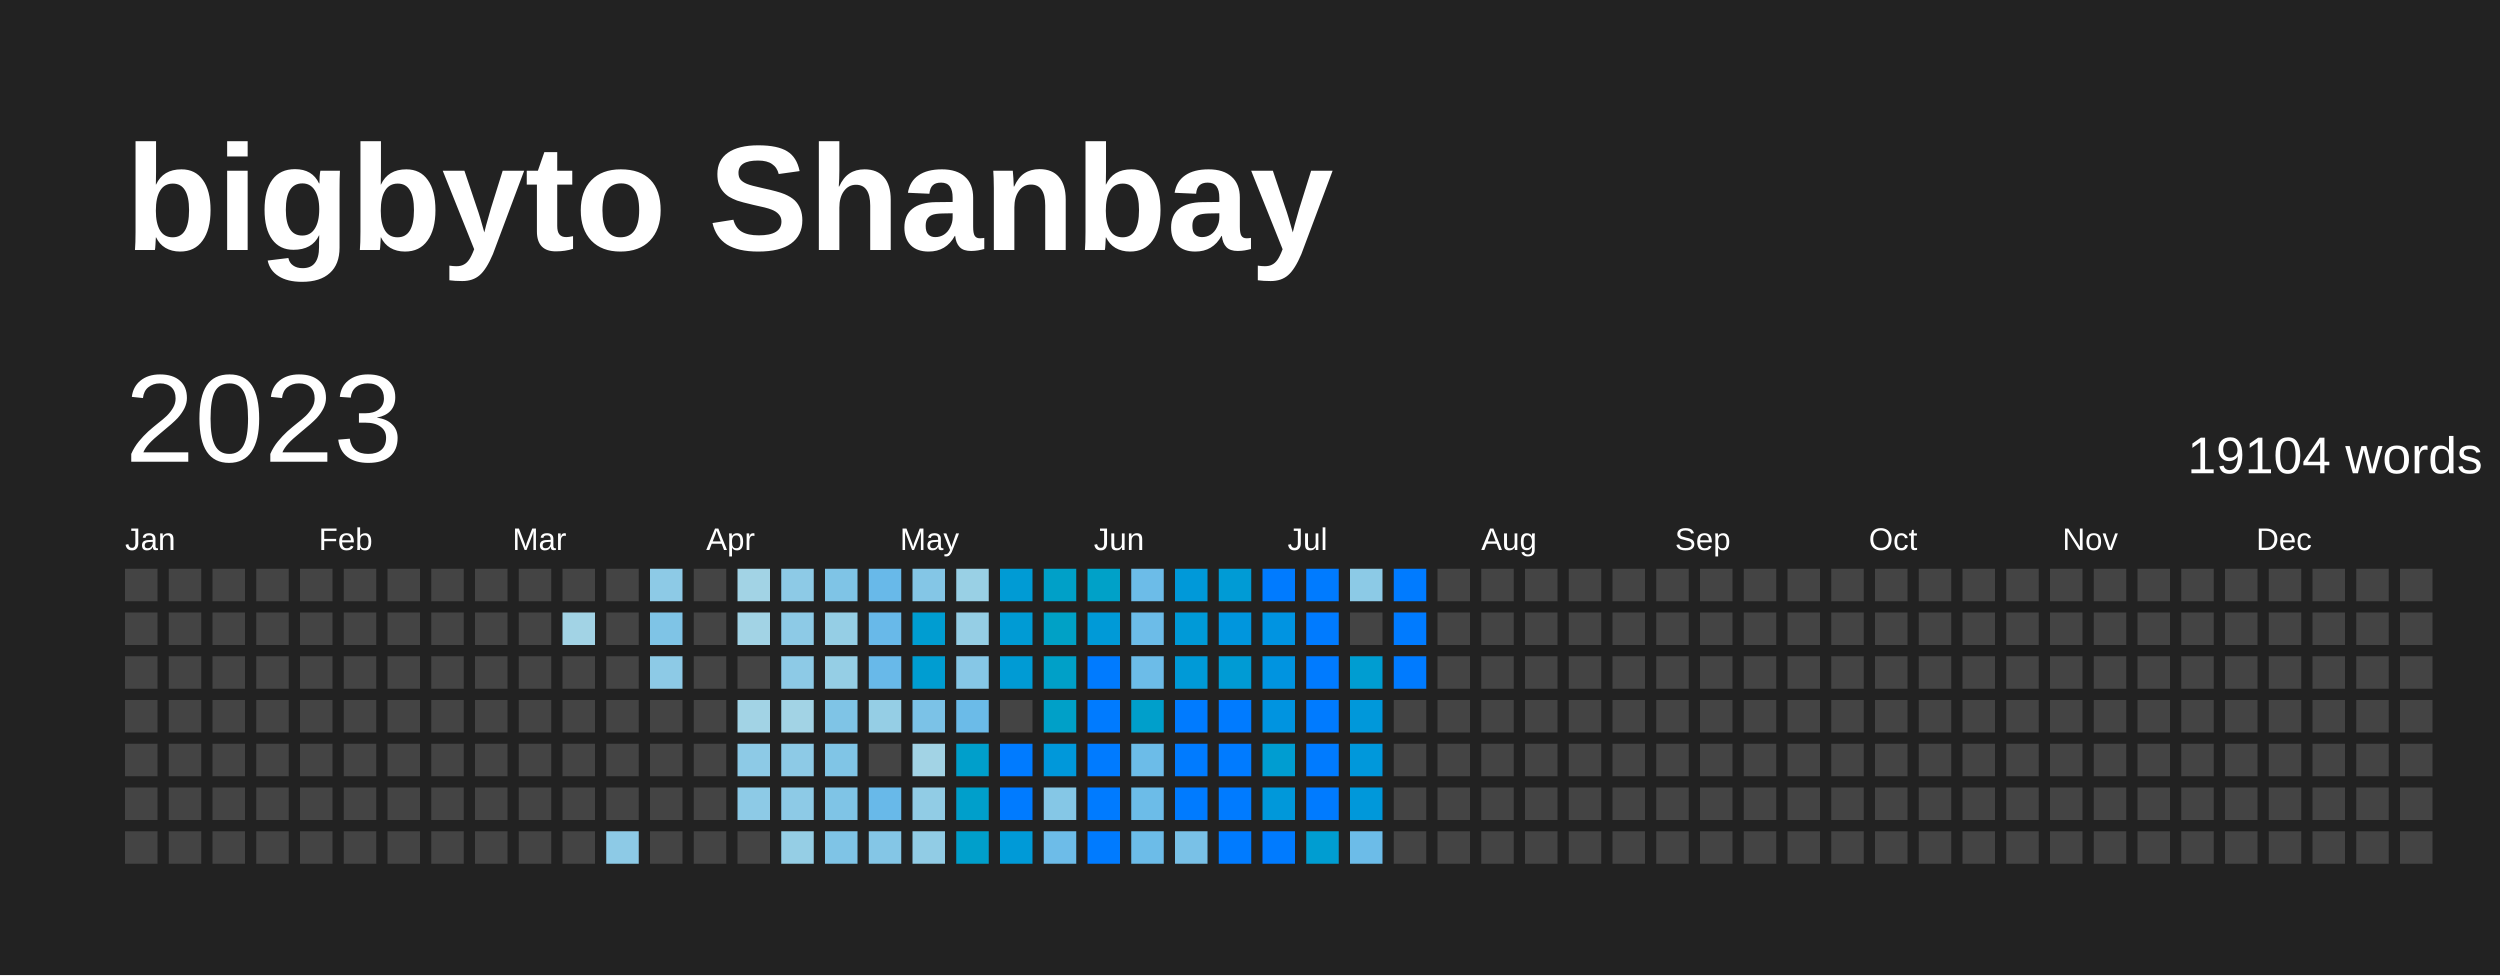
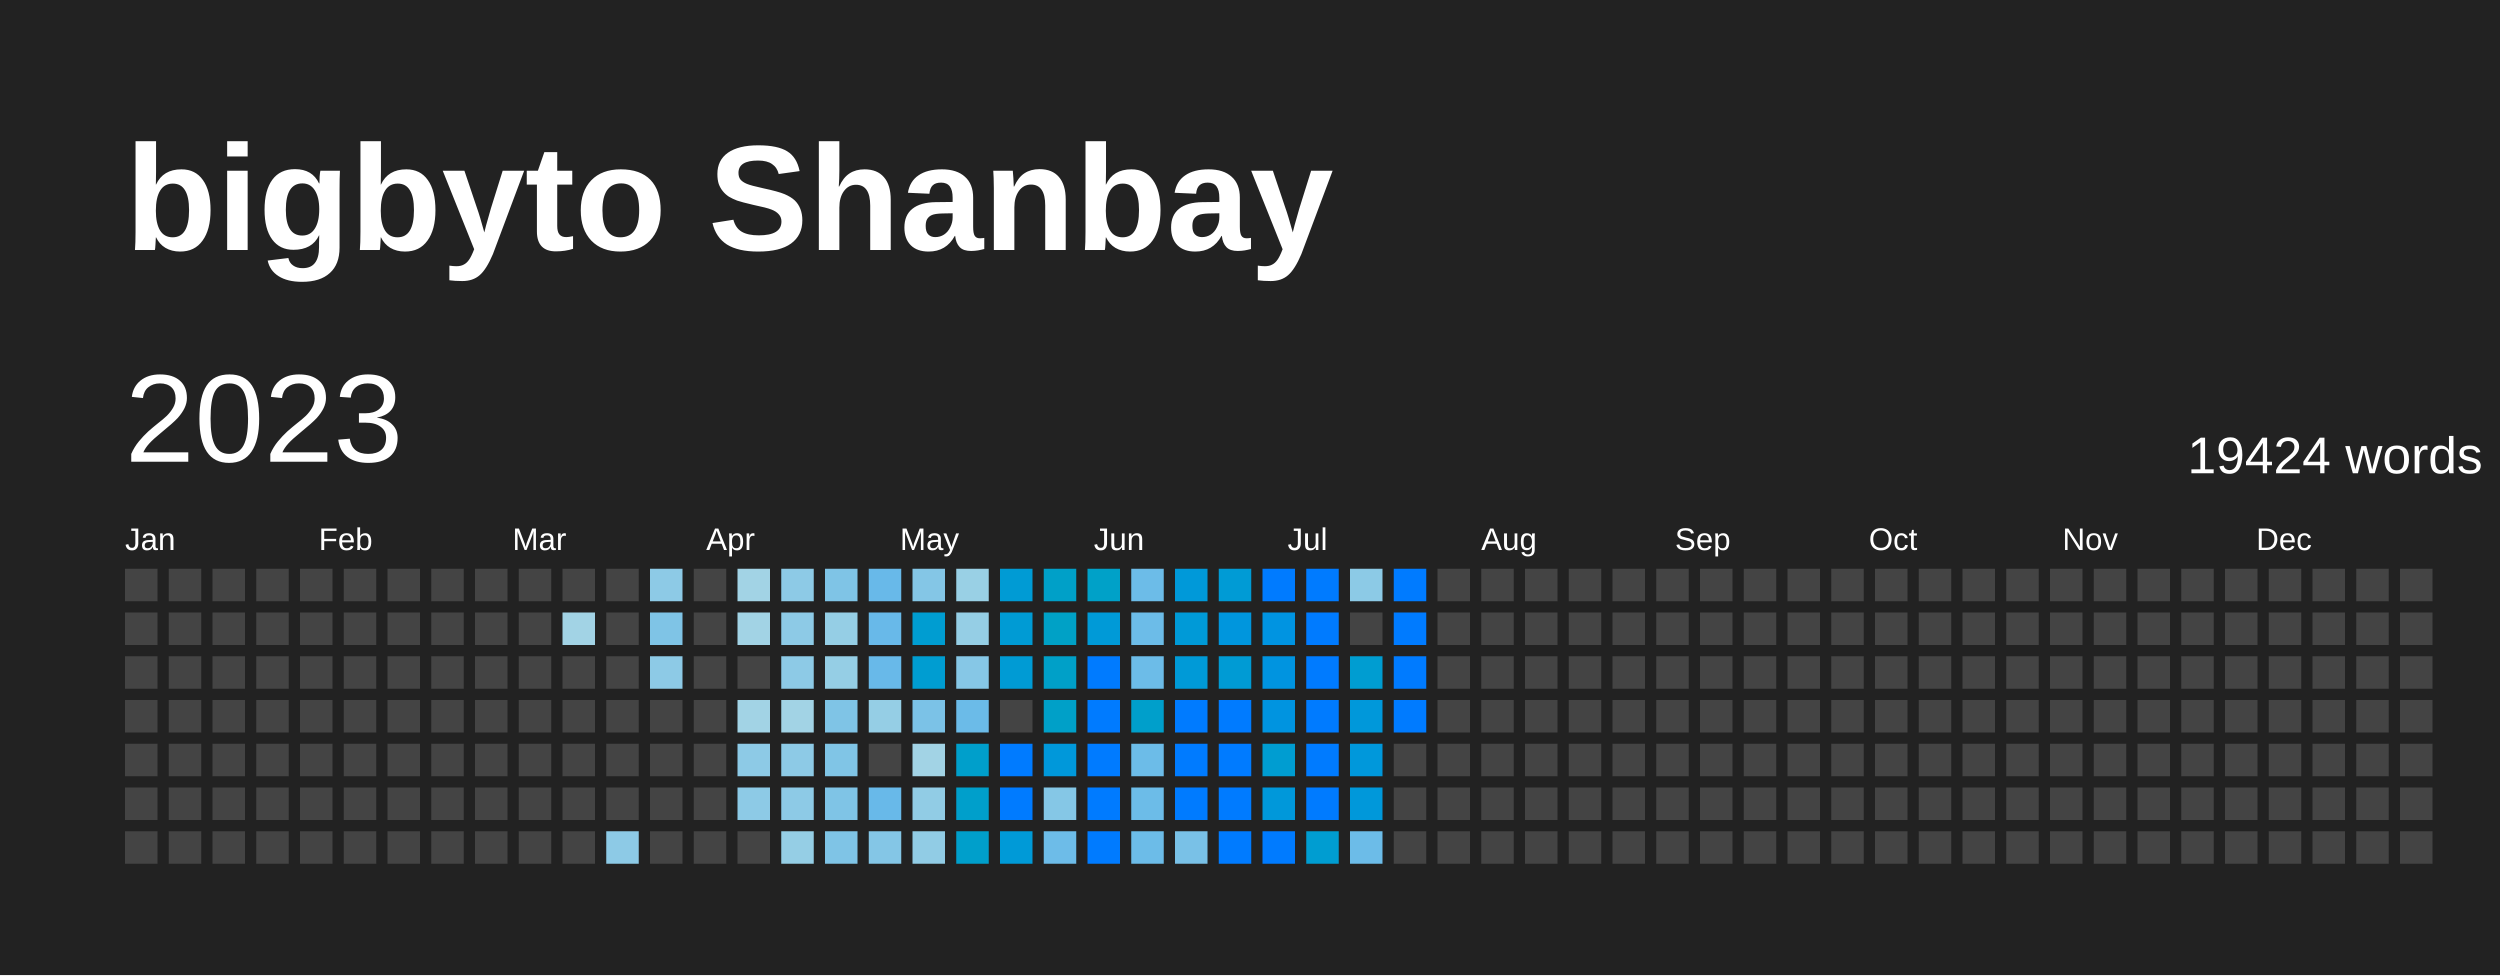
<svg xmlns="http://www.w3.org/2000/svg" baseProfile="full" height="78mm" version="1.1" viewBox="0,0,200,78" width="200mm">
  <defs />
  <rect fill="#222222" height="78" width="200" x="0" y="0" />
  <text fill="#FFFFFF" style="font-size:12px; font-family:Arial; font-weight:bold;" x="10" y="20">bigbyto Shanbay</text>
  <text dominant-baseline="hanging" fill="#FFFFFF" style="font-size:10.0px; font-family:Arial;" x="10" y="30">2023</text>
-   <text dominant-baseline="hanging" fill="#FFFFFF" style="font-size:4.125px; font-family:Arial;" x="175" y="35">19104 words</text>
+   <text dominant-baseline="hanging" fill="#FFFFFF" style="font-size:4.125px; font-family:Arial;" x="175" y="35">19424 words</text>
  <text fill="#FFFFFF" style="font-size:2.5px; font-family:Arial" x="10.0" y="44">Jan</text>
  <text fill="#FFFFFF" style="font-size:2.5px; font-family:Arial" x="25.5" y="44">Feb</text>
  <text fill="#FFFFFF" style="font-size:2.5px; font-family:Arial" x="41.0" y="44">Mar</text>
  <text fill="#FFFFFF" style="font-size:2.5px; font-family:Arial" x="56.5" y="44">Apr</text>
  <text fill="#FFFFFF" style="font-size:2.5px; font-family:Arial" x="72.0" y="44">May</text>
  <text fill="#FFFFFF" style="font-size:2.5px; font-family:Arial" x="87.5" y="44">Jun</text>
  <text fill="#FFFFFF" style="font-size:2.5px; font-family:Arial" x="103.0" y="44">Jul</text>
  <text fill="#FFFFFF" style="font-size:2.5px; font-family:Arial" x="118.5" y="44">Aug</text>
  <text fill="#FFFFFF" style="font-size:2.5px; font-family:Arial" x="134.0" y="44">Sep</text>
  <text fill="#FFFFFF" style="font-size:2.5px; font-family:Arial" x="149.5" y="44">Oct</text>
  <text fill="#FFFFFF" style="font-size:2.5px; font-family:Arial" x="165.0" y="44">Nov</text>
  <text fill="#FFFFFF" style="font-size:2.5px; font-family:Arial" x="180.5" y="44">Dec</text>
  <rect fill="#444444" height="2.6" width="2.6" x="10.0" y="45.5" />
  <rect fill="#444444" height="2.6" width="2.6" x="10.0" y="49.0" />
  <rect fill="#444444" height="2.6" width="2.6" x="10.0" y="52.5" />
  <rect fill="#444444" height="2.6" width="2.6" x="10.0" y="56.0" />
  <rect fill="#444444" height="2.6" width="2.6" x="10.0" y="59.5" />
  <rect fill="#444444" height="2.6" width="2.6" x="10.0" y="63.0" />
  <rect fill="#444444" height="2.6" width="2.6" x="10.0" y="66.5" />
  <rect fill="#444444" height="2.6" width="2.6" x="13.5" y="45.5" />
  <rect fill="#444444" height="2.6" width="2.6" x="13.5" y="49.0" />
  <rect fill="#444444" height="2.6" width="2.6" x="13.5" y="52.5" />
  <rect fill="#444444" height="2.6" width="2.6" x="13.5" y="56.0" />
  <rect fill="#444444" height="2.6" width="2.6" x="13.5" y="59.5" />
  <rect fill="#444444" height="2.6" width="2.6" x="13.5" y="63.0" />
  <rect fill="#444444" height="2.6" width="2.6" x="13.5" y="66.5" />
  <rect fill="#444444" height="2.6" width="2.6" x="17.0" y="45.5" />
  <rect fill="#444444" height="2.6" width="2.6" x="17.0" y="49.0" />
  <rect fill="#444444" height="2.6" width="2.6" x="17.0" y="52.5" />
  <rect fill="#444444" height="2.6" width="2.6" x="17.0" y="56.0" />
  <rect fill="#444444" height="2.6" width="2.6" x="17.0" y="59.5" />
  <rect fill="#444444" height="2.6" width="2.6" x="17.0" y="63.0" />
  <rect fill="#444444" height="2.6" width="2.6" x="17.0" y="66.5" />
  <rect fill="#444444" height="2.6" width="2.6" x="20.5" y="45.5" />
  <rect fill="#444444" height="2.6" width="2.6" x="20.5" y="49.0" />
  <rect fill="#444444" height="2.6" width="2.6" x="20.5" y="52.5" />
  <rect fill="#444444" height="2.6" width="2.6" x="20.5" y="56.0" />
  <rect fill="#444444" height="2.6" width="2.6" x="20.5" y="59.5" />
  <rect fill="#444444" height="2.6" width="2.6" x="20.5" y="63.0" />
  <rect fill="#444444" height="2.6" width="2.6" x="20.5" y="66.5" />
  <rect fill="#444444" height="2.6" width="2.6" x="24.0" y="45.5" />
  <rect fill="#444444" height="2.6" width="2.6" x="24.0" y="49.0" />
  <rect fill="#444444" height="2.6" width="2.6" x="24.0" y="52.5" />
  <rect fill="#444444" height="2.6" width="2.6" x="24.0" y="56.0" />
  <rect fill="#444444" height="2.6" width="2.6" x="24.0" y="59.5" />
  <rect fill="#444444" height="2.6" width="2.6" x="24.0" y="63.0" />
  <rect fill="#444444" height="2.6" width="2.6" x="24.0" y="66.5" />
  <rect fill="#444444" height="2.6" width="2.6" x="27.5" y="45.5" />
  <rect fill="#444444" height="2.6" width="2.6" x="27.5" y="49.0" />
  <rect fill="#444444" height="2.6" width="2.6" x="27.5" y="52.5" />
  <rect fill="#444444" height="2.6" width="2.6" x="27.5" y="56.0" />
  <rect fill="#444444" height="2.6" width="2.6" x="27.5" y="59.5" />
  <rect fill="#444444" height="2.6" width="2.6" x="27.5" y="63.0" />
  <rect fill="#444444" height="2.6" width="2.6" x="27.5" y="66.5" />
  <rect fill="#444444" height="2.6" width="2.6" x="31.0" y="45.5" />
  <rect fill="#444444" height="2.6" width="2.6" x="31.0" y="49.0" />
  <rect fill="#444444" height="2.6" width="2.6" x="31.0" y="52.5" />
  <rect fill="#444444" height="2.6" width="2.6" x="31.0" y="56.0" />
  <rect fill="#444444" height="2.6" width="2.6" x="31.0" y="59.5" />
  <rect fill="#444444" height="2.6" width="2.6" x="31.0" y="63.0" />
  <rect fill="#444444" height="2.6" width="2.6" x="31.0" y="66.5" />
  <rect fill="#444444" height="2.6" width="2.6" x="34.5" y="45.5" />
  <rect fill="#444444" height="2.6" width="2.6" x="34.5" y="49.0" />
  <rect fill="#444444" height="2.6" width="2.6" x="34.5" y="52.5" />
  <rect fill="#444444" height="2.6" width="2.6" x="34.5" y="56.0" />
  <rect fill="#444444" height="2.6" width="2.6" x="34.5" y="59.5" />
  <rect fill="#444444" height="2.6" width="2.6" x="34.5" y="63.0" />
  <rect fill="#444444" height="2.6" width="2.6" x="34.5" y="66.5" />
  <rect fill="#444444" height="2.6" width="2.6" x="38.0" y="45.5" />
  <rect fill="#444444" height="2.6" width="2.6" x="38.0" y="49.0" />
  <rect fill="#444444" height="2.6" width="2.6" x="38.0" y="52.5" />
  <rect fill="#444444" height="2.6" width="2.6" x="38.0" y="56.0" />
  <rect fill="#444444" height="2.6" width="2.6" x="38.0" y="59.5" />
  <rect fill="#444444" height="2.6" width="2.6" x="38.0" y="63.0" />
  <rect fill="#444444" height="2.6" width="2.6" x="38.0" y="66.5" />
  <rect fill="#444444" height="2.6" width="2.6" x="41.5" y="45.5" />
  <rect fill="#444444" height="2.6" width="2.6" x="41.5" y="49.0" />
  <rect fill="#444444" height="2.6" width="2.6" x="41.5" y="52.5" />
  <rect fill="#444444" height="2.6" width="2.6" x="41.5" y="56.0" />
  <rect fill="#444444" height="2.6" width="2.6" x="41.5" y="59.5" />
  <rect fill="#444444" height="2.6" width="2.6" x="41.5" y="63.0" />
  <rect fill="#444444" height="2.6" width="2.6" x="41.5" y="66.5" />
  <rect fill="#444444" height="2.6" width="2.6" x="45.0" y="45.5" />
  <rect fill="#a2d3e5" height="2.6" width="2.6" x="45.0" y="49.0" />
  <rect fill="#444444" height="2.6" width="2.6" x="45.0" y="52.5" />
  <rect fill="#444444" height="2.6" width="2.6" x="45.0" y="56.0" />
  <rect fill="#444444" height="2.6" width="2.6" x="45.0" y="59.5" />
  <rect fill="#444444" height="2.6" width="2.6" x="45.0" y="63.0" />
  <rect fill="#444444" height="2.6" width="2.6" x="45.0" y="66.5" />
  <rect fill="#444444" height="2.6" width="2.6" x="48.5" y="45.5" />
  <rect fill="#444444" height="2.6" width="2.6" x="48.5" y="49.0" />
  <rect fill="#444444" height="2.6" width="2.6" x="48.5" y="52.5" />
  <rect fill="#444444" height="2.6" width="2.6" x="48.5" y="56.0" />
  <rect fill="#444444" height="2.6" width="2.6" x="48.5" y="59.5" />
  <rect fill="#444444" height="2.6" width="2.6" x="48.5" y="63.0" />
  <rect fill="#8dcae6" height="2.6" width="2.6" x="48.5" y="66.5" />
  <rect fill="#8dcae6" height="2.6" width="2.6" x="52.0" y="45.5" />
  <rect fill="#7fc4e6" height="2.6" width="2.6" x="52.0" y="49.0" />
  <rect fill="#8dcae6" height="2.6" width="2.6" x="52.0" y="52.5" />
  <rect fill="#444444" height="2.6" width="2.6" x="52.0" y="56.0" />
  <rect fill="#444444" height="2.6" width="2.6" x="52.0" y="59.5" />
  <rect fill="#444444" height="2.6" width="2.6" x="52.0" y="63.0" />
  <rect fill="#444444" height="2.6" width="2.6" x="52.0" y="66.5" />
  <rect fill="#444444" height="2.6" width="2.6" x="55.5" y="45.5" />
  <rect fill="#444444" height="2.6" width="2.6" x="55.5" y="49.0" />
  <rect fill="#444444" height="2.6" width="2.6" x="55.5" y="52.5" />
  <rect fill="#444444" height="2.6" width="2.6" x="55.5" y="56.0" />
  <rect fill="#444444" height="2.6" width="2.6" x="55.5" y="59.5" />
  <rect fill="#444444" height="2.6" width="2.6" x="55.5" y="63.0" />
  <rect fill="#444444" height="2.6" width="2.6" x="55.5" y="66.5" />
  <rect fill="#a2d3e5" height="2.6" width="2.6" x="59.0" y="45.5" />
  <rect fill="#a2d3e5" height="2.6" width="2.6" x="59.0" y="49.0" />
  <rect fill="#444444" height="2.6" width="2.6" x="59.0" y="52.5" />
  <rect fill="#a2d3e5" height="2.6" width="2.6" x="59.0" y="56.0" />
  <rect fill="#8dcae6" height="2.6" width="2.6" x="59.0" y="59.5" />
  <rect fill="#8dcae6" height="2.6" width="2.6" x="59.0" y="63.0" />
  <rect fill="#444444" height="2.6" width="2.6" x="59.0" y="66.5" />
  <rect fill="#8dcae6" height="2.6" width="2.6" x="62.5" y="45.5" />
  <rect fill="#8dcae6" height="2.6" width="2.6" x="62.5" y="49.0" />
  <rect fill="#8dcae6" height="2.6" width="2.6" x="62.5" y="52.5" />
  <rect fill="#a2d3e5" height="2.6" width="2.6" x="62.5" y="56.0" />
  <rect fill="#8dcae6" height="2.6" width="2.6" x="62.5" y="59.5" />
  <rect fill="#8dcae6" height="2.6" width="2.6" x="62.5" y="63.0" />
  <rect fill="#95cee5" height="2.6" width="2.6" x="62.5" y="66.5" />
  <rect fill="#7fc4e6" height="2.6" width="2.6" x="66.0" y="45.5" />
  <rect fill="#95cee5" height="2.6" width="2.6" x="66.0" y="49.0" />
  <rect fill="#95cee5" height="2.6" width="2.6" x="66.0" y="52.5" />
  <rect fill="#7fc4e6" height="2.6" width="2.6" x="66.0" y="56.0" />
  <rect fill="#80c5e6" height="2.6" width="2.6" x="66.0" y="59.5" />
  <rect fill="#7fc4e6" height="2.6" width="2.6" x="66.0" y="63.0" />
  <rect fill="#7fc4e6" height="2.6" width="2.6" x="66.0" y="66.5" />
  <rect fill="#68b9e9" height="2.6" width="2.6" x="69.5" y="45.5" />
  <rect fill="#68b9e9" height="2.6" width="2.6" x="69.5" y="49.0" />
  <rect fill="#68b9e9" height="2.6" width="2.6" x="69.5" y="52.5" />
  <rect fill="#95cee5" height="2.6" width="2.6" x="69.5" y="56.0" />
  <rect fill="#444444" height="2.6" width="2.6" x="69.5" y="59.5" />
  <rect fill="#68b9e9" height="2.6" width="2.6" x="69.5" y="63.0" />
  <rect fill="#84c6e6" height="2.6" width="2.6" x="69.5" y="66.5" />
  <rect fill="#84c6e6" height="2.6" width="2.6" x="73.0" y="45.5" />
  <rect fill="#009dd1" height="2.6" width="2.6" x="73.0" y="49.0" />
  <rect fill="#009dd1" height="2.6" width="2.6" x="73.0" y="52.5" />
  <rect fill="#7bc2e7" height="2.6" width="2.6" x="73.0" y="56.0" />
  <rect fill="#a2d3e5" height="2.6" width="2.6" x="73.0" y="59.5" />
  <rect fill="#91cce5" height="2.6" width="2.6" x="73.0" y="63.0" />
  <rect fill="#91cce5" height="2.6" width="2.6" x="73.0" y="66.5" />
  <rect fill="#99d0e5" height="2.6" width="2.6" x="76.5" y="45.5" />
  <rect fill="#95cee5" height="2.6" width="2.6" x="76.5" y="49.0" />
  <rect fill="#86c7e6" height="2.6" width="2.6" x="76.5" y="52.5" />
  <rect fill="#6bbbe8" height="2.6" width="2.6" x="76.5" y="56.0" />
  <rect fill="#009fcb" height="2.6" width="2.6" x="76.5" y="59.5" />
  <rect fill="#009fcb" height="2.6" width="2.6" x="76.5" y="63.0" />
  <rect fill="#009fcb" height="2.6" width="2.6" x="76.5" y="66.5" />
  <rect fill="#009bd4" height="2.6" width="2.6" x="80.0" y="45.5" />
  <rect fill="#009bd4" height="2.6" width="2.6" x="80.0" y="49.0" />
  <rect fill="#009bd4" height="2.6" width="2.6" x="80.0" y="52.5" />
  <rect fill="#444444" height="2.6" width="2.6" x="80.0" y="56.0" />
  <rect fill="#007BFF" height="2.6" width="2.6" x="80.0" y="59.5" />
  <rect fill="#007BFF" height="2.6" width="2.6" x="80.0" y="63.0" />
  <rect fill="#009ad7" height="2.6" width="2.6" x="80.0" y="66.5" />
  <rect fill="#00a0c8" height="2.6" width="2.6" x="83.5" y="45.5" />
  <rect fill="#00a1c6" height="2.6" width="2.6" x="83.5" y="49.0" />
  <rect fill="#00a0c8" height="2.6" width="2.6" x="83.5" y="52.5" />
  <rect fill="#00a0c8" height="2.6" width="2.6" x="83.5" y="56.0" />
  <rect fill="#0098da" height="2.6" width="2.6" x="83.5" y="59.5" />
  <rect fill="#85c7e6" height="2.6" width="2.6" x="83.5" y="63.0" />
  <rect fill="#6dbce8" height="2.6" width="2.6" x="83.5" y="66.5" />
  <rect fill="#00a1c8" height="2.6" width="2.6" x="87.0" y="45.5" />
  <rect fill="#009ad7" height="2.6" width="2.6" x="87.0" y="49.0" />
  <rect fill="#007BFF" height="2.6" width="2.6" x="87.0" y="52.5" />
  <rect fill="#007BFF" height="2.6" width="2.6" x="87.0" y="56.0" />
  <rect fill="#007BFF" height="2.6" width="2.6" x="87.0" y="59.5" />
  <rect fill="#007BFF" height="2.6" width="2.6" x="87.0" y="63.0" />
  <rect fill="#007BFF" height="2.6" width="2.6" x="87.0" y="66.5" />
  <rect fill="#6cbce8" height="2.6" width="2.6" x="90.5" y="45.5" />
  <rect fill="#6cbce8" height="2.6" width="2.6" x="90.5" y="49.0" />
  <rect fill="#6cbce8" height="2.6" width="2.6" x="90.5" y="52.5" />
  <rect fill="#009fcb" height="2.6" width="2.6" x="90.5" y="56.0" />
  <rect fill="#6cbce8" height="2.6" width="2.6" x="90.5" y="59.5" />
  <rect fill="#6cbce8" height="2.6" width="2.6" x="90.5" y="63.0" />
  <rect fill="#6cbce8" height="2.6" width="2.6" x="90.5" y="66.5" />
  <rect fill="#0099d9" height="2.6" width="2.6" x="94.0" y="45.5" />
  <rect fill="#009ad7" height="2.6" width="2.6" x="94.0" y="49.0" />
  <rect fill="#009ad7" height="2.6" width="2.6" x="94.0" y="52.5" />
  <rect fill="#007BFF" height="2.6" width="2.6" x="94.0" y="56.0" />
  <rect fill="#007BFF" height="2.6" width="2.6" x="94.0" y="59.5" />
  <rect fill="#007BFF" height="2.6" width="2.6" x="94.0" y="63.0" />
  <rect fill="#79c1e7" height="2.6" width="2.6" x="94.0" y="66.5" />
  <rect fill="#009bd5" height="2.6" width="2.6" x="97.5" y="45.5" />
  <rect fill="#0096dd" height="2.6" width="2.6" x="97.5" y="49.0" />
  <rect fill="#009bd4" height="2.6" width="2.6" x="97.5" y="52.5" />
  <rect fill="#007BFF" height="2.6" width="2.6" x="97.5" y="56.0" />
  <rect fill="#007BFF" height="2.6" width="2.6" x="97.5" y="59.5" />
  <rect fill="#007BFF" height="2.6" width="2.6" x="97.5" y="63.0" />
  <rect fill="#007BFF" height="2.6" width="2.6" x="97.5" y="66.5" />
  <rect fill="#007BFF" height="2.6" width="2.6" x="101.0" y="45.5" />
  <rect fill="#0094e1" height="2.6" width="2.6" x="101.0" y="49.0" />
  <rect fill="#0094e0" height="2.6" width="2.6" x="101.0" y="52.5" />
  <rect fill="#0094e0" height="2.6" width="2.6" x="101.0" y="56.0" />
  <rect fill="#009dd1" height="2.6" width="2.6" x="101.0" y="59.5" />
  <rect fill="#0098da" height="2.6" width="2.6" x="101.0" y="63.0" />
  <rect fill="#007BFF" height="2.6" width="2.6" x="101.0" y="66.5" />
  <rect fill="#007BFF" height="2.6" width="2.6" x="104.5" y="45.5" />
  <rect fill="#007BFF" height="2.6" width="2.6" x="104.5" y="49.0" />
  <rect fill="#007BFF" height="2.6" width="2.6" x="104.5" y="52.5" />
  <rect fill="#007BFF" height="2.6" width="2.6" x="104.5" y="56.0" />
  <rect fill="#007BFF" height="2.6" width="2.6" x="104.5" y="59.5" />
  <rect fill="#007BFF" height="2.6" width="2.6" x="104.5" y="63.0" />
  <rect fill="#009dd1" height="2.6" width="2.6" x="104.5" y="66.5" />
  <rect fill="#8ccae6" height="2.6" width="2.6" x="108.0" y="45.5" />
  <rect fill="#444444" height="2.6" width="2.6" x="108.0" y="49.0" />
  <rect fill="#009dd1" height="2.6" width="2.6" x="108.0" y="52.5" />
  <rect fill="#0098da" height="2.6" width="2.6" x="108.0" y="56.0" />
  <rect fill="#0098db" height="2.6" width="2.6" x="108.0" y="59.5" />
  <rect fill="#0098da" height="2.6" width="2.6" x="108.0" y="63.0" />
  <rect fill="#6cbce8" height="2.6" width="2.6" x="108.0" y="66.5" />
  <rect fill="#007BFF" height="2.6" width="2.6" x="111.5" y="45.5" />
  <rect fill="#007BFF" height="2.6" width="2.6" x="111.5" y="49.0" />
  <rect fill="#007BFF" height="2.6" width="2.6" x="111.5" y="52.5" />
-   <rect fill="#444444" height="2.6" width="2.6" x="111.5" y="56.0" />
+   <rect fill="#007BFF" height="2.6" width="2.6" x="111.5" y="56.0" />
  <rect fill="#444444" height="2.6" width="2.6" x="111.5" y="59.5" />
  <rect fill="#444444" height="2.6" width="2.6" x="111.5" y="63.0" />
  <rect fill="#444444" height="2.6" width="2.6" x="111.5" y="66.5" />
  <rect fill="#444444" height="2.6" width="2.6" x="115.0" y="45.5" />
  <rect fill="#444444" height="2.6" width="2.6" x="115.0" y="49.0" />
  <rect fill="#444444" height="2.6" width="2.6" x="115.0" y="52.5" />
  <rect fill="#444444" height="2.6" width="2.6" x="115.0" y="56.0" />
  <rect fill="#444444" height="2.6" width="2.6" x="115.0" y="59.5" />
  <rect fill="#444444" height="2.6" width="2.6" x="115.0" y="63.0" />
  <rect fill="#444444" height="2.6" width="2.6" x="115.0" y="66.5" />
  <rect fill="#444444" height="2.6" width="2.6" x="118.5" y="45.5" />
  <rect fill="#444444" height="2.6" width="2.6" x="118.5" y="49.0" />
  <rect fill="#444444" height="2.6" width="2.6" x="118.5" y="52.5" />
  <rect fill="#444444" height="2.6" width="2.6" x="118.5" y="56.0" />
  <rect fill="#444444" height="2.6" width="2.6" x="118.5" y="59.5" />
  <rect fill="#444444" height="2.6" width="2.6" x="118.5" y="63.0" />
  <rect fill="#444444" height="2.6" width="2.6" x="118.5" y="66.5" />
  <rect fill="#444444" height="2.6" width="2.6" x="122.0" y="45.5" />
  <rect fill="#444444" height="2.6" width="2.6" x="122.0" y="49.0" />
  <rect fill="#444444" height="2.6" width="2.6" x="122.0" y="52.5" />
  <rect fill="#444444" height="2.6" width="2.6" x="122.0" y="56.0" />
  <rect fill="#444444" height="2.6" width="2.6" x="122.0" y="59.5" />
  <rect fill="#444444" height="2.6" width="2.6" x="122.0" y="63.0" />
  <rect fill="#444444" height="2.6" width="2.6" x="122.0" y="66.5" />
  <rect fill="#444444" height="2.6" width="2.6" x="125.5" y="45.5" />
  <rect fill="#444444" height="2.6" width="2.6" x="125.5" y="49.0" />
  <rect fill="#444444" height="2.6" width="2.6" x="125.5" y="52.5" />
  <rect fill="#444444" height="2.6" width="2.6" x="125.5" y="56.0" />
  <rect fill="#444444" height="2.6" width="2.6" x="125.5" y="59.5" />
  <rect fill="#444444" height="2.6" width="2.6" x="125.5" y="63.0" />
  <rect fill="#444444" height="2.6" width="2.6" x="125.5" y="66.5" />
  <rect fill="#444444" height="2.6" width="2.6" x="129.0" y="45.5" />
  <rect fill="#444444" height="2.6" width="2.6" x="129.0" y="49.0" />
  <rect fill="#444444" height="2.6" width="2.6" x="129.0" y="52.5" />
  <rect fill="#444444" height="2.6" width="2.6" x="129.0" y="56.0" />
  <rect fill="#444444" height="2.6" width="2.6" x="129.0" y="59.5" />
  <rect fill="#444444" height="2.6" width="2.6" x="129.0" y="63.0" />
  <rect fill="#444444" height="2.6" width="2.6" x="129.0" y="66.5" />
  <rect fill="#444444" height="2.6" width="2.6" x="132.5" y="45.5" />
  <rect fill="#444444" height="2.6" width="2.6" x="132.5" y="49.0" />
  <rect fill="#444444" height="2.6" width="2.6" x="132.5" y="52.5" />
  <rect fill="#444444" height="2.6" width="2.6" x="132.5" y="56.0" />
  <rect fill="#444444" height="2.6" width="2.6" x="132.5" y="59.5" />
  <rect fill="#444444" height="2.6" width="2.6" x="132.5" y="63.0" />
  <rect fill="#444444" height="2.6" width="2.6" x="132.5" y="66.5" />
  <rect fill="#444444" height="2.6" width="2.6" x="136.0" y="45.5" />
  <rect fill="#444444" height="2.6" width="2.6" x="136.0" y="49.0" />
  <rect fill="#444444" height="2.6" width="2.6" x="136.0" y="52.5" />
  <rect fill="#444444" height="2.6" width="2.6" x="136.0" y="56.0" />
  <rect fill="#444444" height="2.6" width="2.6" x="136.0" y="59.5" />
  <rect fill="#444444" height="2.6" width="2.6" x="136.0" y="63.0" />
  <rect fill="#444444" height="2.6" width="2.6" x="136.0" y="66.5" />
  <rect fill="#444444" height="2.6" width="2.6" x="139.5" y="45.5" />
  <rect fill="#444444" height="2.6" width="2.6" x="139.5" y="49.0" />
  <rect fill="#444444" height="2.6" width="2.6" x="139.5" y="52.5" />
  <rect fill="#444444" height="2.6" width="2.6" x="139.5" y="56.0" />
  <rect fill="#444444" height="2.6" width="2.6" x="139.5" y="59.5" />
  <rect fill="#444444" height="2.6" width="2.6" x="139.5" y="63.0" />
  <rect fill="#444444" height="2.6" width="2.6" x="139.5" y="66.5" />
  <rect fill="#444444" height="2.6" width="2.6" x="143.0" y="45.5" />
  <rect fill="#444444" height="2.6" width="2.6" x="143.0" y="49.0" />
  <rect fill="#444444" height="2.6" width="2.6" x="143.0" y="52.5" />
  <rect fill="#444444" height="2.6" width="2.6" x="143.0" y="56.0" />
  <rect fill="#444444" height="2.6" width="2.6" x="143.0" y="59.5" />
  <rect fill="#444444" height="2.6" width="2.6" x="143.0" y="63.0" />
  <rect fill="#444444" height="2.6" width="2.6" x="143.0" y="66.5" />
  <rect fill="#444444" height="2.6" width="2.6" x="146.5" y="45.5" />
  <rect fill="#444444" height="2.6" width="2.6" x="146.5" y="49.0" />
  <rect fill="#444444" height="2.6" width="2.6" x="146.5" y="52.5" />
  <rect fill="#444444" height="2.6" width="2.6" x="146.5" y="56.0" />
  <rect fill="#444444" height="2.6" width="2.6" x="146.5" y="59.5" />
  <rect fill="#444444" height="2.6" width="2.6" x="146.5" y="63.0" />
  <rect fill="#444444" height="2.6" width="2.6" x="146.5" y="66.5" />
  <rect fill="#444444" height="2.6" width="2.6" x="150.0" y="45.5" />
  <rect fill="#444444" height="2.6" width="2.6" x="150.0" y="49.0" />
  <rect fill="#444444" height="2.6" width="2.6" x="150.0" y="52.5" />
  <rect fill="#444444" height="2.6" width="2.6" x="150.0" y="56.0" />
  <rect fill="#444444" height="2.6" width="2.6" x="150.0" y="59.5" />
  <rect fill="#444444" height="2.6" width="2.6" x="150.0" y="63.0" />
  <rect fill="#444444" height="2.6" width="2.6" x="150.0" y="66.5" />
  <rect fill="#444444" height="2.6" width="2.6" x="153.5" y="45.5" />
  <rect fill="#444444" height="2.6" width="2.6" x="153.5" y="49.0" />
  <rect fill="#444444" height="2.6" width="2.6" x="153.5" y="52.5" />
  <rect fill="#444444" height="2.6" width="2.6" x="153.5" y="56.0" />
  <rect fill="#444444" height="2.6" width="2.6" x="153.5" y="59.5" />
  <rect fill="#444444" height="2.6" width="2.6" x="153.5" y="63.0" />
  <rect fill="#444444" height="2.6" width="2.6" x="153.5" y="66.5" />
  <rect fill="#444444" height="2.6" width="2.6" x="157.0" y="45.5" />
  <rect fill="#444444" height="2.6" width="2.6" x="157.0" y="49.0" />
  <rect fill="#444444" height="2.6" width="2.6" x="157.0" y="52.5" />
  <rect fill="#444444" height="2.6" width="2.6" x="157.0" y="56.0" />
  <rect fill="#444444" height="2.6" width="2.6" x="157.0" y="59.5" />
  <rect fill="#444444" height="2.6" width="2.6" x="157.0" y="63.0" />
  <rect fill="#444444" height="2.6" width="2.6" x="157.0" y="66.5" />
  <rect fill="#444444" height="2.6" width="2.6" x="160.5" y="45.5" />
  <rect fill="#444444" height="2.6" width="2.6" x="160.5" y="49.0" />
  <rect fill="#444444" height="2.6" width="2.6" x="160.5" y="52.5" />
  <rect fill="#444444" height="2.6" width="2.6" x="160.5" y="56.0" />
  <rect fill="#444444" height="2.6" width="2.6" x="160.5" y="59.5" />
  <rect fill="#444444" height="2.6" width="2.6" x="160.5" y="63.0" />
  <rect fill="#444444" height="2.6" width="2.6" x="160.5" y="66.5" />
  <rect fill="#444444" height="2.6" width="2.6" x="164.0" y="45.5" />
  <rect fill="#444444" height="2.6" width="2.6" x="164.0" y="49.0" />
  <rect fill="#444444" height="2.6" width="2.6" x="164.0" y="52.5" />
  <rect fill="#444444" height="2.6" width="2.6" x="164.0" y="56.0" />
  <rect fill="#444444" height="2.6" width="2.6" x="164.0" y="59.5" />
  <rect fill="#444444" height="2.6" width="2.6" x="164.0" y="63.0" />
  <rect fill="#444444" height="2.6" width="2.6" x="164.0" y="66.5" />
  <rect fill="#444444" height="2.6" width="2.6" x="167.5" y="45.5" />
  <rect fill="#444444" height="2.6" width="2.6" x="167.5" y="49.0" />
  <rect fill="#444444" height="2.6" width="2.6" x="167.5" y="52.5" />
  <rect fill="#444444" height="2.6" width="2.6" x="167.5" y="56.0" />
  <rect fill="#444444" height="2.6" width="2.6" x="167.5" y="59.5" />
  <rect fill="#444444" height="2.6" width="2.6" x="167.5" y="63.0" />
  <rect fill="#444444" height="2.6" width="2.6" x="167.5" y="66.5" />
  <rect fill="#444444" height="2.6" width="2.6" x="171.0" y="45.5" />
  <rect fill="#444444" height="2.6" width="2.6" x="171.0" y="49.0" />
  <rect fill="#444444" height="2.6" width="2.6" x="171.0" y="52.5" />
  <rect fill="#444444" height="2.6" width="2.6" x="171.0" y="56.0" />
  <rect fill="#444444" height="2.6" width="2.6" x="171.0" y="59.5" />
  <rect fill="#444444" height="2.6" width="2.6" x="171.0" y="63.0" />
  <rect fill="#444444" height="2.6" width="2.6" x="171.0" y="66.5" />
  <rect fill="#444444" height="2.6" width="2.6" x="174.5" y="45.5" />
  <rect fill="#444444" height="2.6" width="2.6" x="174.5" y="49.0" />
  <rect fill="#444444" height="2.6" width="2.6" x="174.5" y="52.5" />
  <rect fill="#444444" height="2.6" width="2.6" x="174.5" y="56.0" />
  <rect fill="#444444" height="2.6" width="2.6" x="174.5" y="59.5" />
  <rect fill="#444444" height="2.6" width="2.6" x="174.5" y="63.0" />
  <rect fill="#444444" height="2.6" width="2.6" x="174.5" y="66.5" />
  <rect fill="#444444" height="2.6" width="2.6" x="178.0" y="45.5" />
  <rect fill="#444444" height="2.6" width="2.6" x="178.0" y="49.0" />
  <rect fill="#444444" height="2.6" width="2.6" x="178.0" y="52.5" />
  <rect fill="#444444" height="2.6" width="2.6" x="178.0" y="56.0" />
  <rect fill="#444444" height="2.6" width="2.6" x="178.0" y="59.5" />
  <rect fill="#444444" height="2.6" width="2.6" x="178.0" y="63.0" />
  <rect fill="#444444" height="2.6" width="2.6" x="178.0" y="66.5" />
  <rect fill="#444444" height="2.6" width="2.6" x="181.5" y="45.5" />
  <rect fill="#444444" height="2.6" width="2.6" x="181.5" y="49.0" />
  <rect fill="#444444" height="2.6" width="2.6" x="181.5" y="52.5" />
  <rect fill="#444444" height="2.6" width="2.6" x="181.5" y="56.0" />
  <rect fill="#444444" height="2.6" width="2.6" x="181.5" y="59.5" />
  <rect fill="#444444" height="2.6" width="2.6" x="181.5" y="63.0" />
  <rect fill="#444444" height="2.6" width="2.6" x="181.5" y="66.5" />
  <rect fill="#444444" height="2.6" width="2.6" x="185.0" y="45.5" />
  <rect fill="#444444" height="2.6" width="2.6" x="185.0" y="49.0" />
  <rect fill="#444444" height="2.6" width="2.6" x="185.0" y="52.5" />
  <rect fill="#444444" height="2.6" width="2.6" x="185.0" y="56.0" />
  <rect fill="#444444" height="2.6" width="2.6" x="185.0" y="59.5" />
  <rect fill="#444444" height="2.6" width="2.6" x="185.0" y="63.0" />
  <rect fill="#444444" height="2.6" width="2.6" x="185.0" y="66.5" />
  <rect fill="#444444" height="2.6" width="2.6" x="188.5" y="45.5" />
  <rect fill="#444444" height="2.6" width="2.6" x="188.5" y="49.0" />
  <rect fill="#444444" height="2.6" width="2.6" x="188.5" y="52.5" />
  <rect fill="#444444" height="2.6" width="2.6" x="188.5" y="56.0" />
  <rect fill="#444444" height="2.6" width="2.6" x="188.5" y="59.5" />
  <rect fill="#444444" height="2.6" width="2.6" x="188.5" y="63.0" />
  <rect fill="#444444" height="2.6" width="2.6" x="188.5" y="66.5" />
  <rect fill="#444444" height="2.6" width="2.6" x="192.0" y="45.5" />
  <rect fill="#444444" height="2.6" width="2.6" x="192.0" y="49.0" />
  <rect fill="#444444" height="2.6" width="2.6" x="192.0" y="52.5" />
  <rect fill="#444444" height="2.6" width="2.6" x="192.0" y="56.0" />
  <rect fill="#444444" height="2.6" width="2.6" x="192.0" y="59.5" />
  <rect fill="#444444" height="2.6" width="2.6" x="192.0" y="63.0" />
  <rect fill="#444444" height="2.6" width="2.6" x="192.0" y="66.5" />
</svg>
